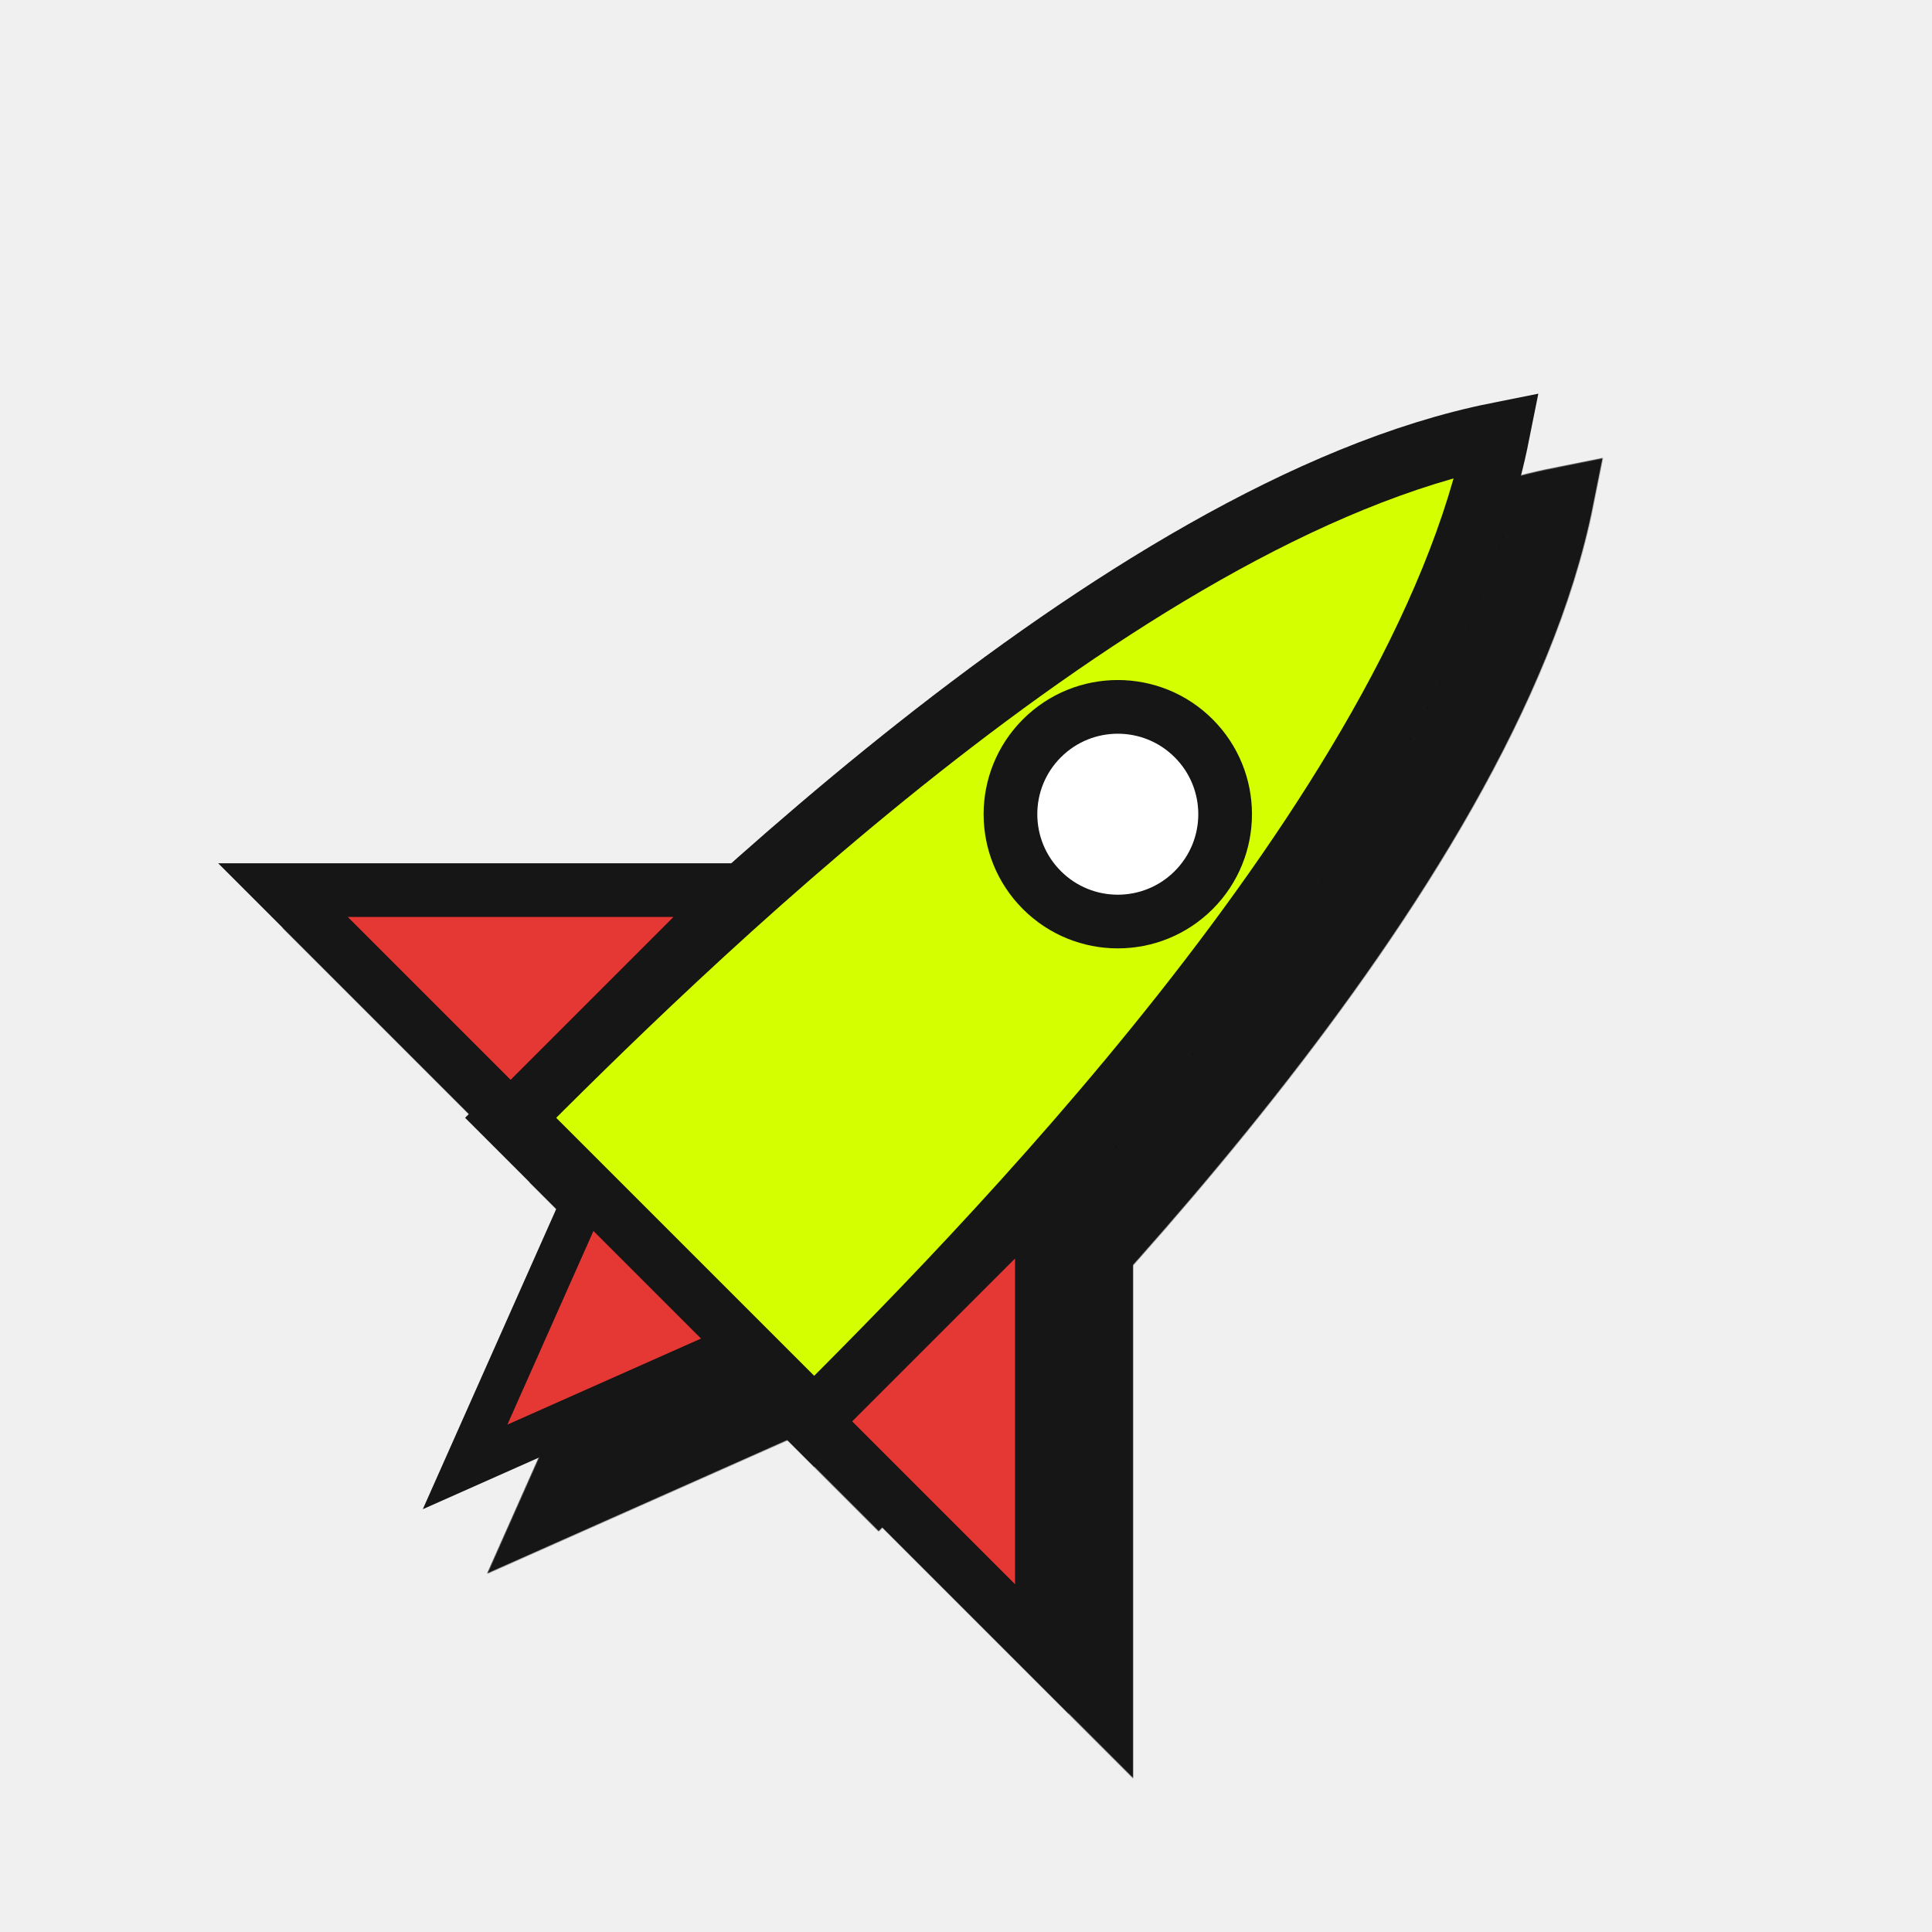
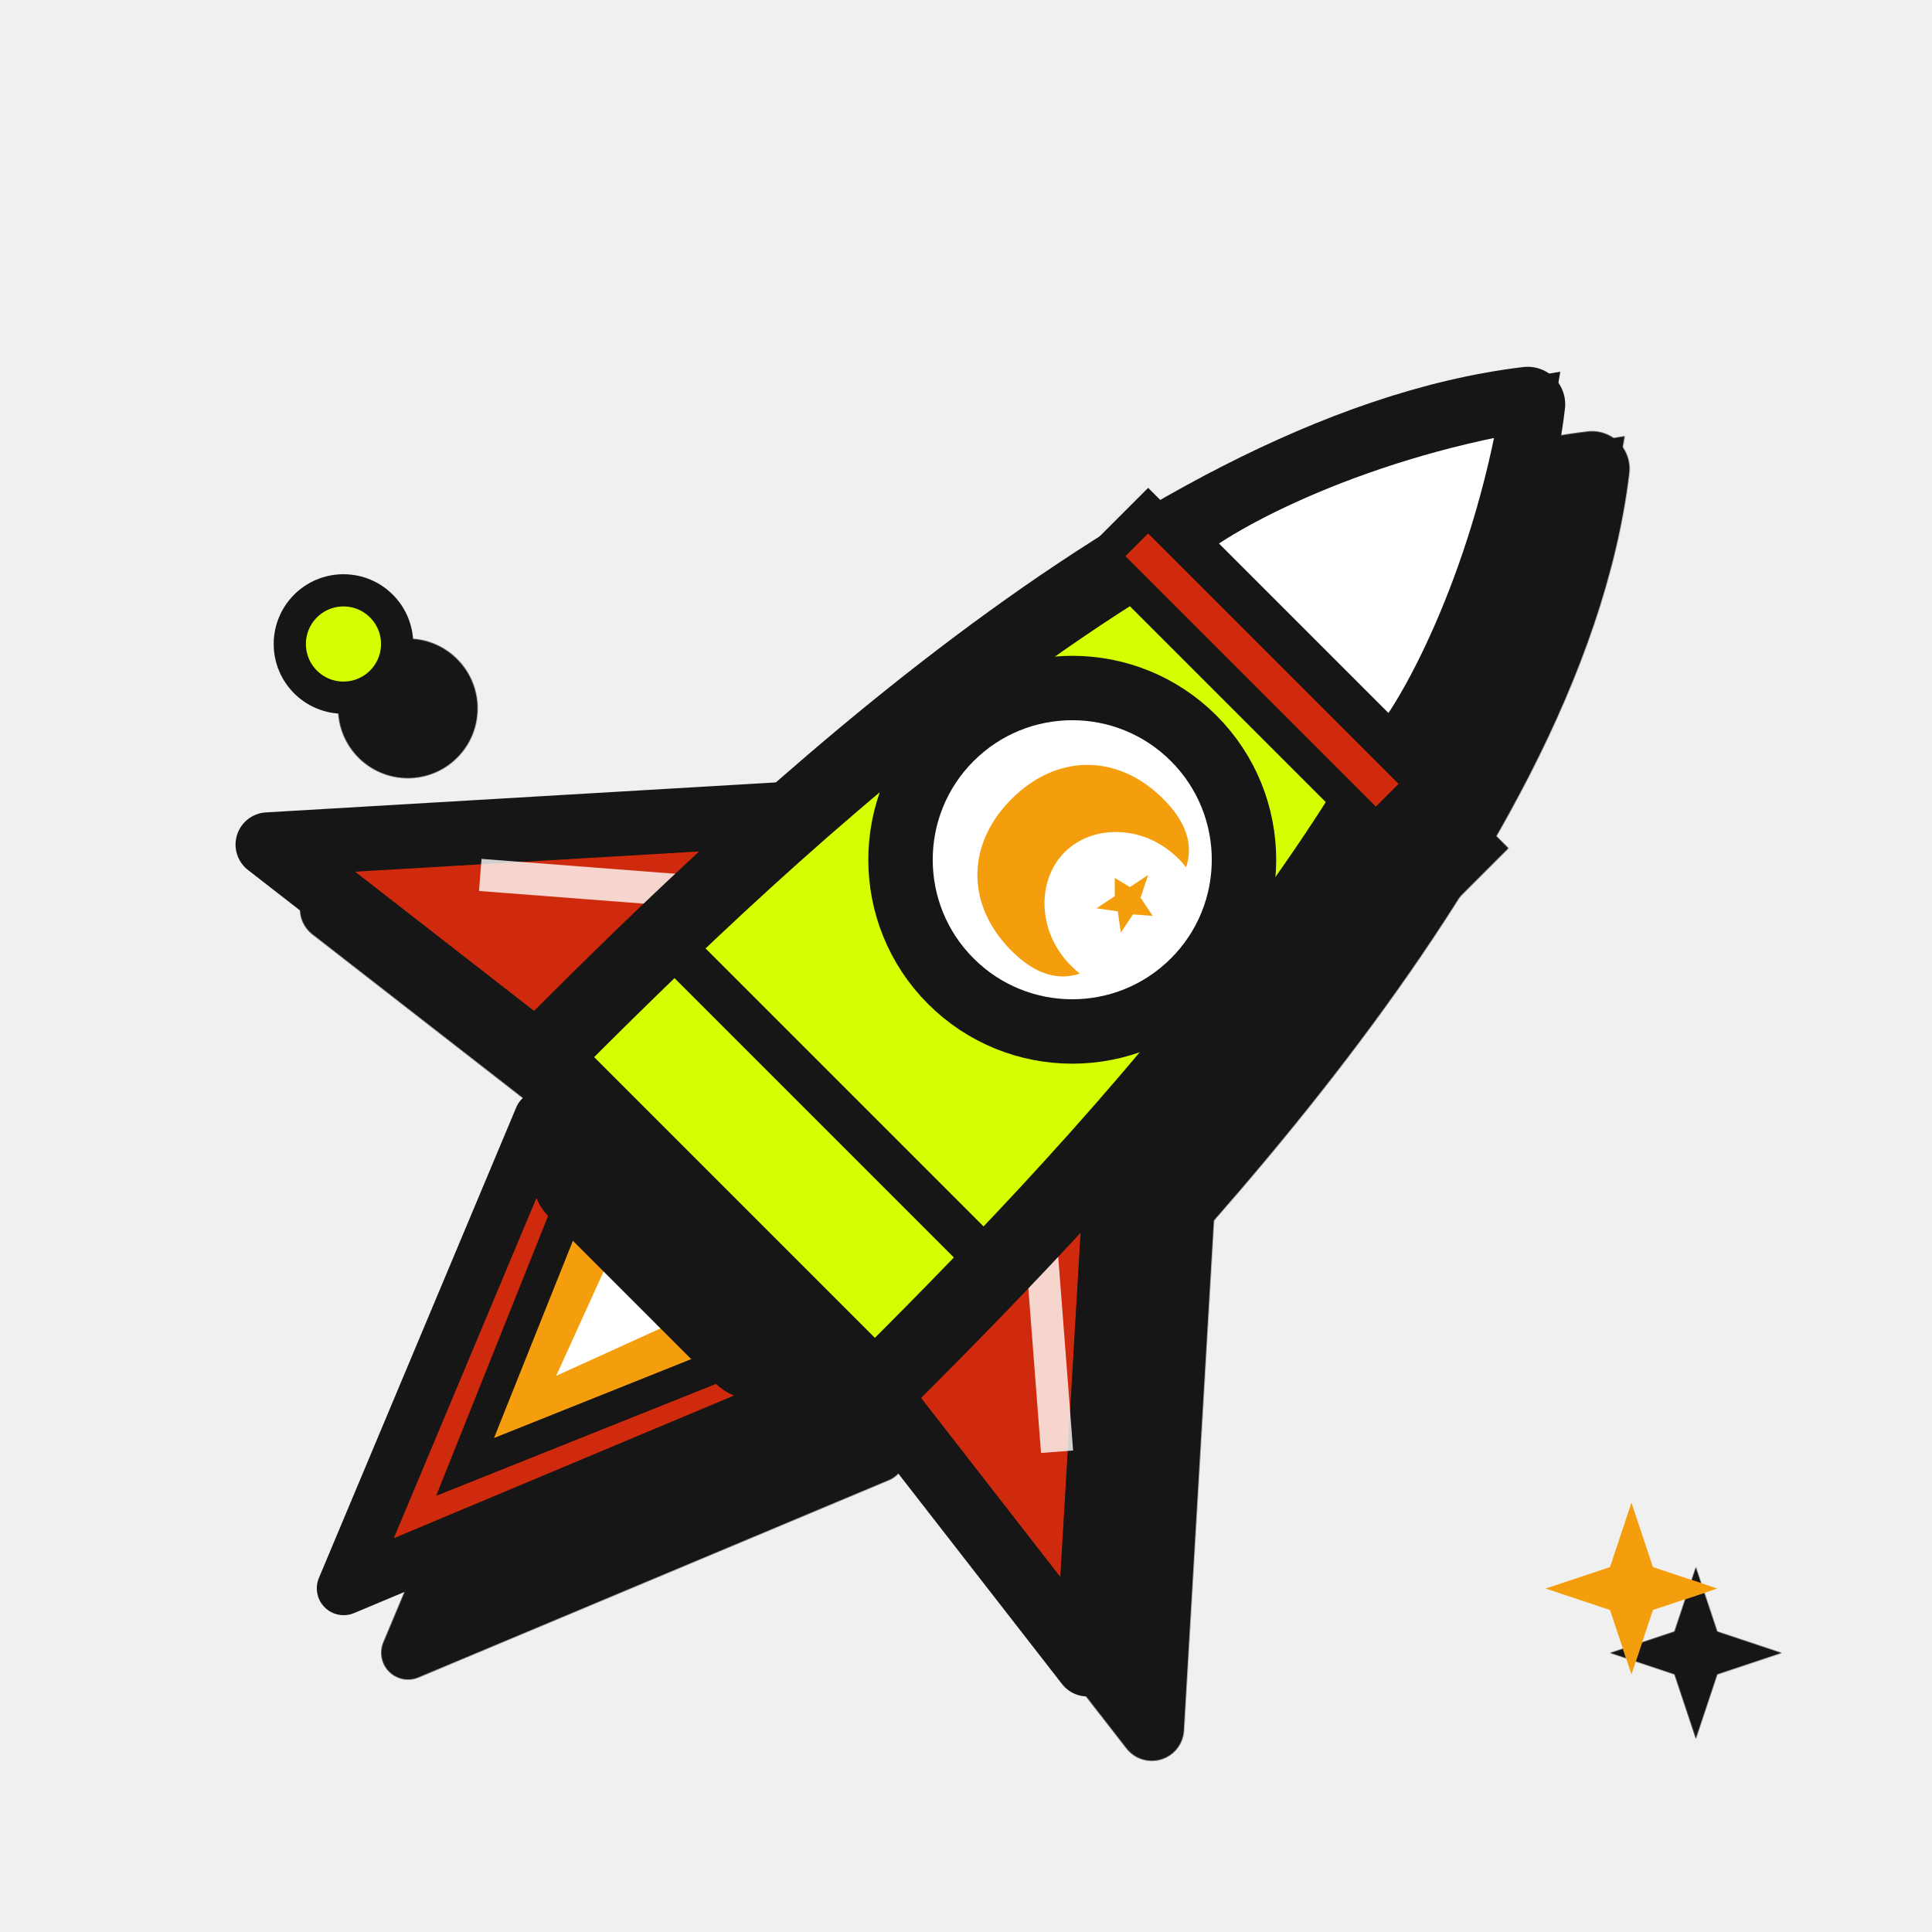
<svg xmlns="http://www.w3.org/2000/svg" viewBox="0 0 90 90" fill="none">
  <g filter="drop-shadow(3px 3px 0px #121212)">
    <g transform="rotate(45 45 45)">
-       <path d="M45 10 C35 25 35 55 35 65 L55 65 C55 55 55 25 45 10 Z" fill="#D4FF00" stroke="#121212" stroke-width="3" />
-       <path d="M35 50 L20 65 L35 65 Z" fill="#E53935" stroke="#121212" stroke-width="2.5" />
-       <path d="M55 50 L70 65 L55 65 Z" fill="#E53935" stroke="#121212" stroke-width="2.5" />
-       <circle cx="45" cy="35" r="5" fill="#FFFFFF" stroke="#121212" stroke-width="2.5" />
-       <polygon points="40,65 45,78 50,65" fill="#E53935" stroke="#121212" stroke-width="2" />
+       <polygon points="36,64 45,86 54,64" fill="#CF2B09" stroke="#121212" stroke-width="2.5" stroke-linejoin="round" />
+       <polygon points="39,64 45,78 51,64" fill="#F59E0B" stroke="#121212" stroke-width="1.5" />
+       <polygon points="42,64 45,72 48,64" fill="#FFFFFF" />
+       <rect x="38" y="62" width="14" height="4" rx="1.5" fill="#121212" stroke="#121212" stroke-width="2" />
+       <path d="M34 46 L18 64 L34 62 Z" fill="#CF2B09" stroke="#121212" stroke-width="3" stroke-linejoin="round" />
+       <line x1="26" y1="58" x2="33" y2="52" stroke="#FFFFFF" stroke-width="1.5" opacity="0.8" />
+       <path d="M56 46 L72 64 L56 62 Z" fill="#CF2B09" stroke="#121212" stroke-width="3" stroke-linejoin="round" />
+       <line x1="64" y1="58" x2="57" y2="52" stroke="#FFFFFF" stroke-width="1.5" opacity="0.8" />
+       <path d="M45 8 C34 22 34 50 34 62 L56 62 C56 50 56 22 45 8 Z" fill="#D4FF00" stroke="#121212" stroke-width="3.5" stroke-linejoin="round" />
+       <path d="M45 8 C40 15 38 22 38 24 L52 24 C52 22 50 15 45 8 Z" fill="#FFFFFF" stroke="#121212" stroke-width="2.5" />
+       <rect x="36" y="24" width="18" height="3" fill="#CF2B09" stroke="#121212" stroke-width="1.5" />
+       <circle cx="45" cy="38" r="8" fill="#FFFFFF" stroke="#121212" stroke-width="3" />
+       <path d="M46 33 C43 33 41 35 41 38 C41 41 43 43 46 43 C47.5 43 48.5 42.5 49 41.5 C46.5 41.8 44.5 40 44.5 38 C44.5 36 46.5 34.2 49 34.5 C48.5 33.5 47.5 33 46 33 Z" fill="#F59E0B" />
+       <polygon points="48,36 48.5,37 49.5,37.2 48.8,37.8 49,38.8 48.2,38.2 47.4,38.8 47.6,37.8 47,37.2 47.8,37" fill="#F59E0B" />
+       <line x1="35" y1="54" x2="55" y2="54" stroke="#121212" stroke-width="2" />
    </g>
+     <circle cx="16" cy="30" r="2.5" fill="#D4FF00" stroke="#121212" stroke-width="1.5" />
+     <polygon points="76,70 77,73 80,74 77,75 76,78 75,75 72,74 75,73" fill="#F59E0B" />
  </g>
</svg>
